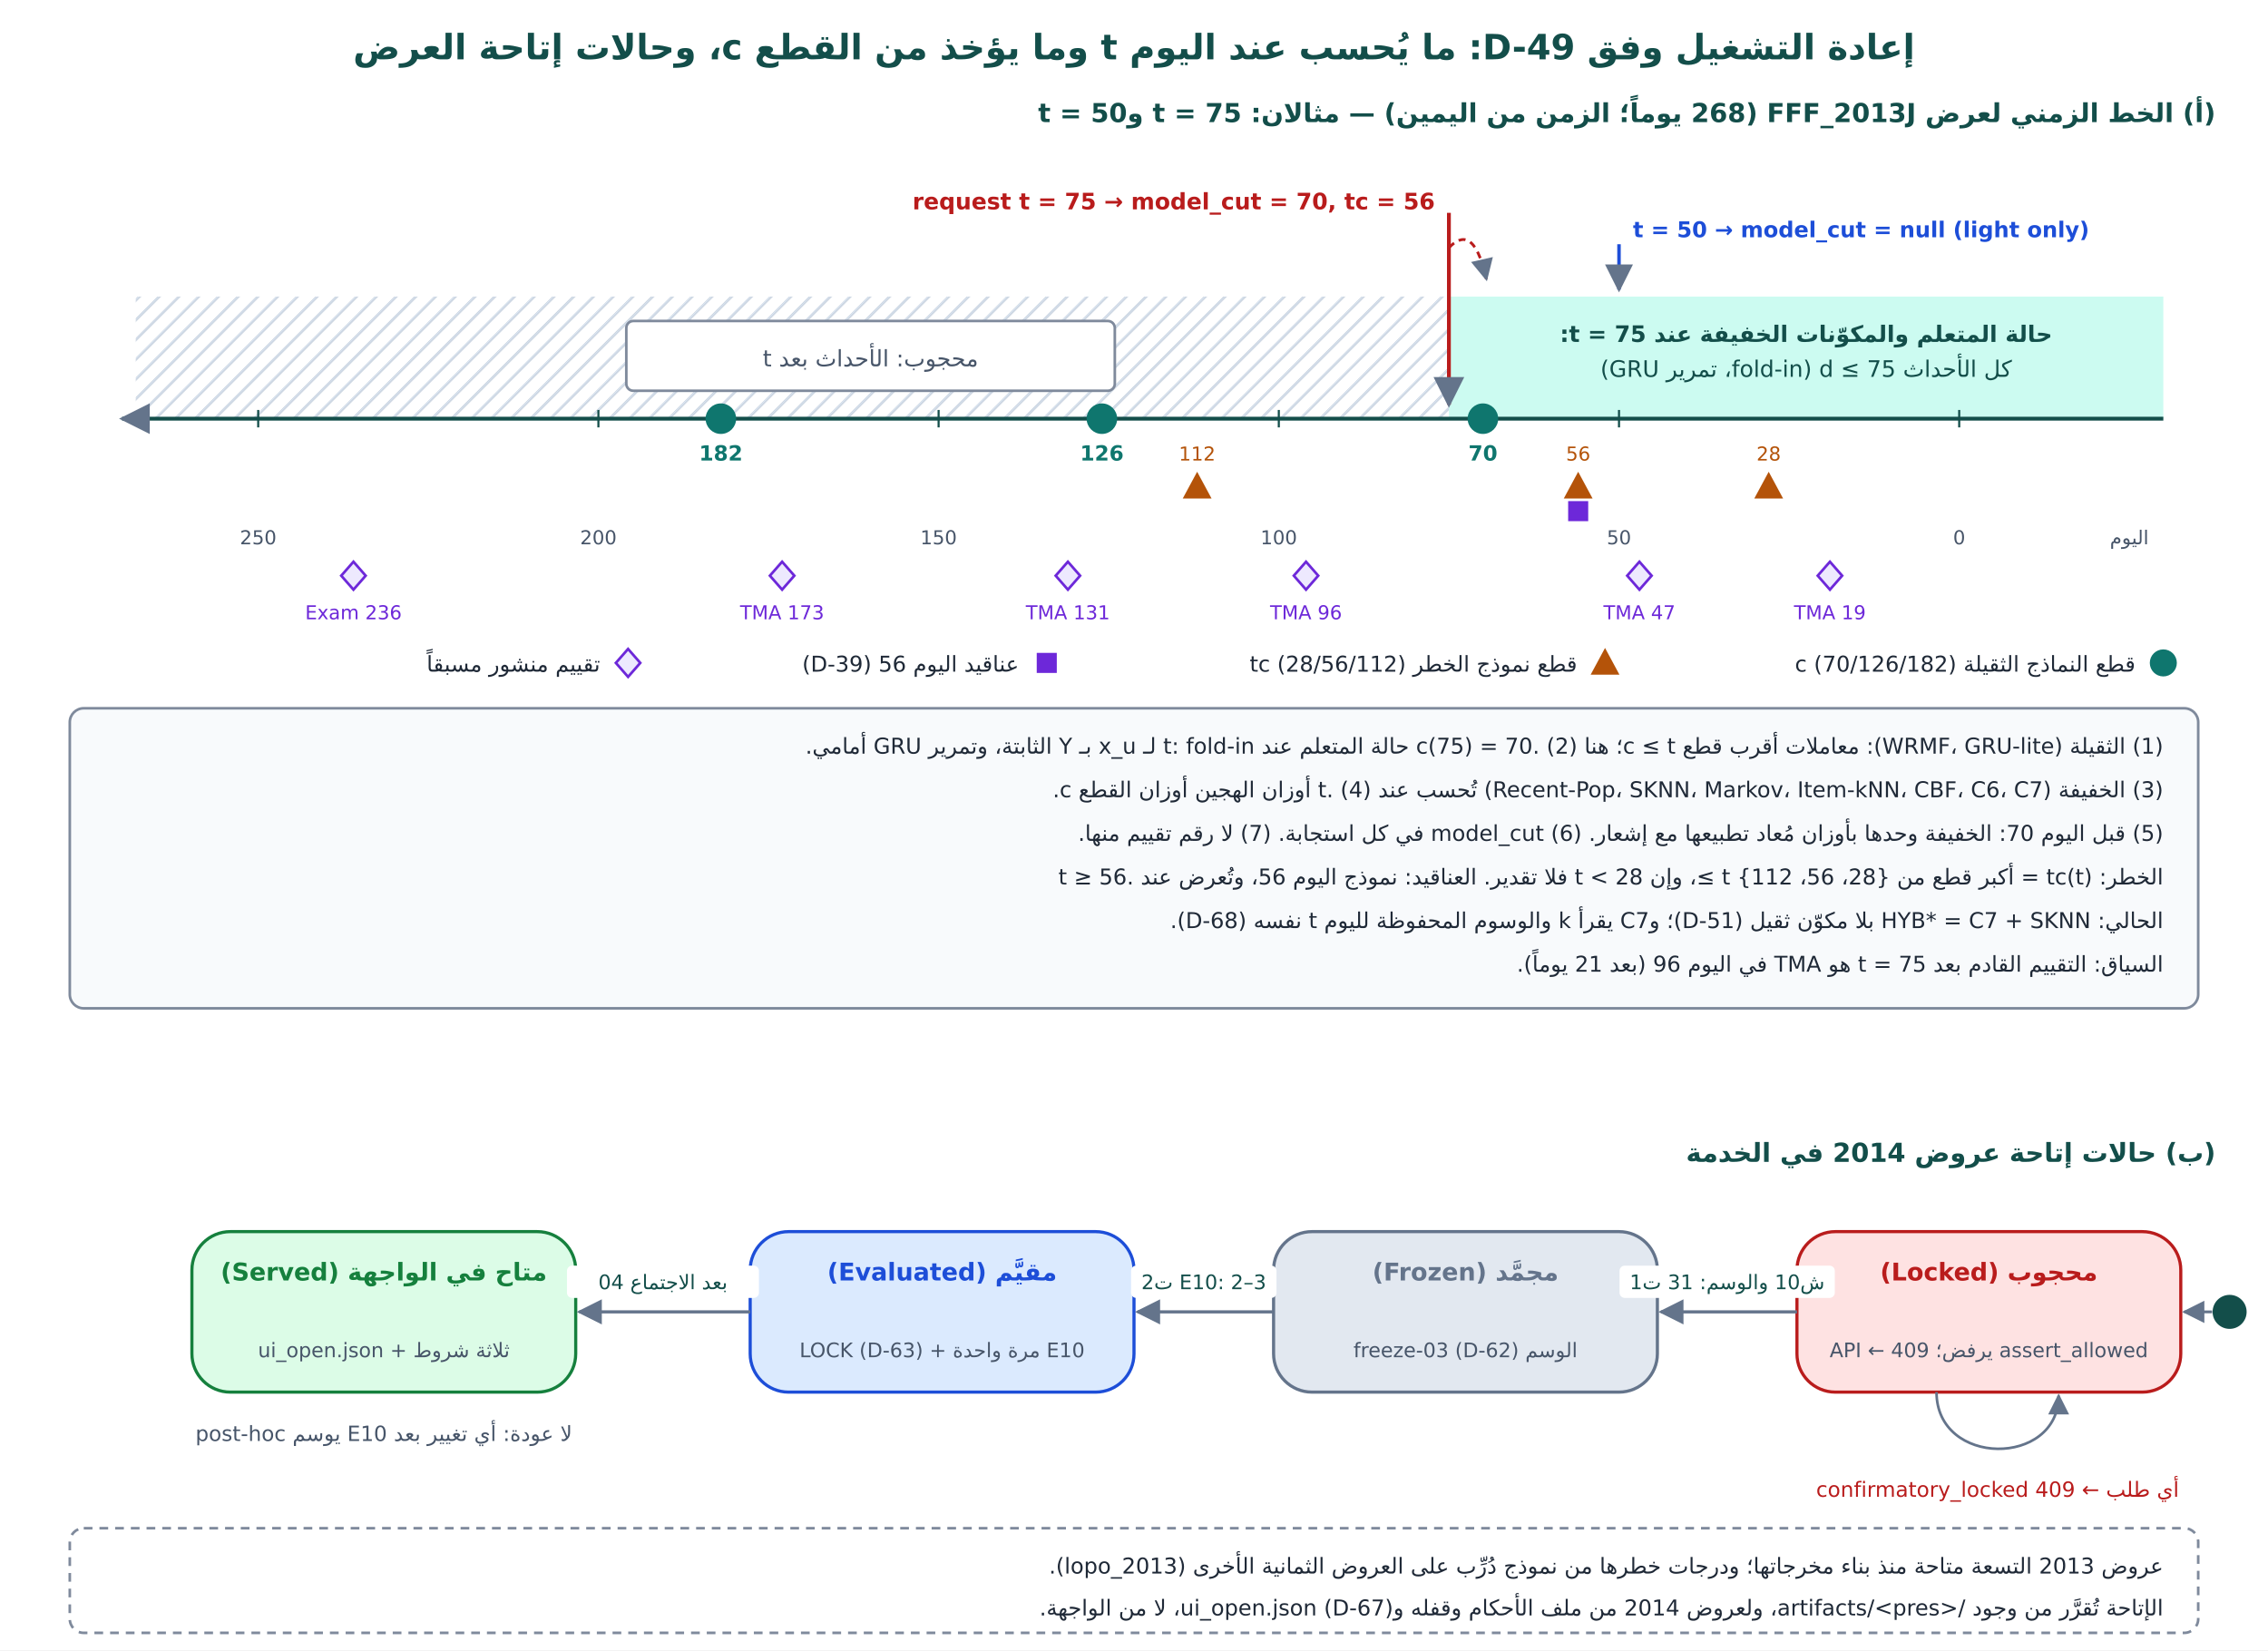
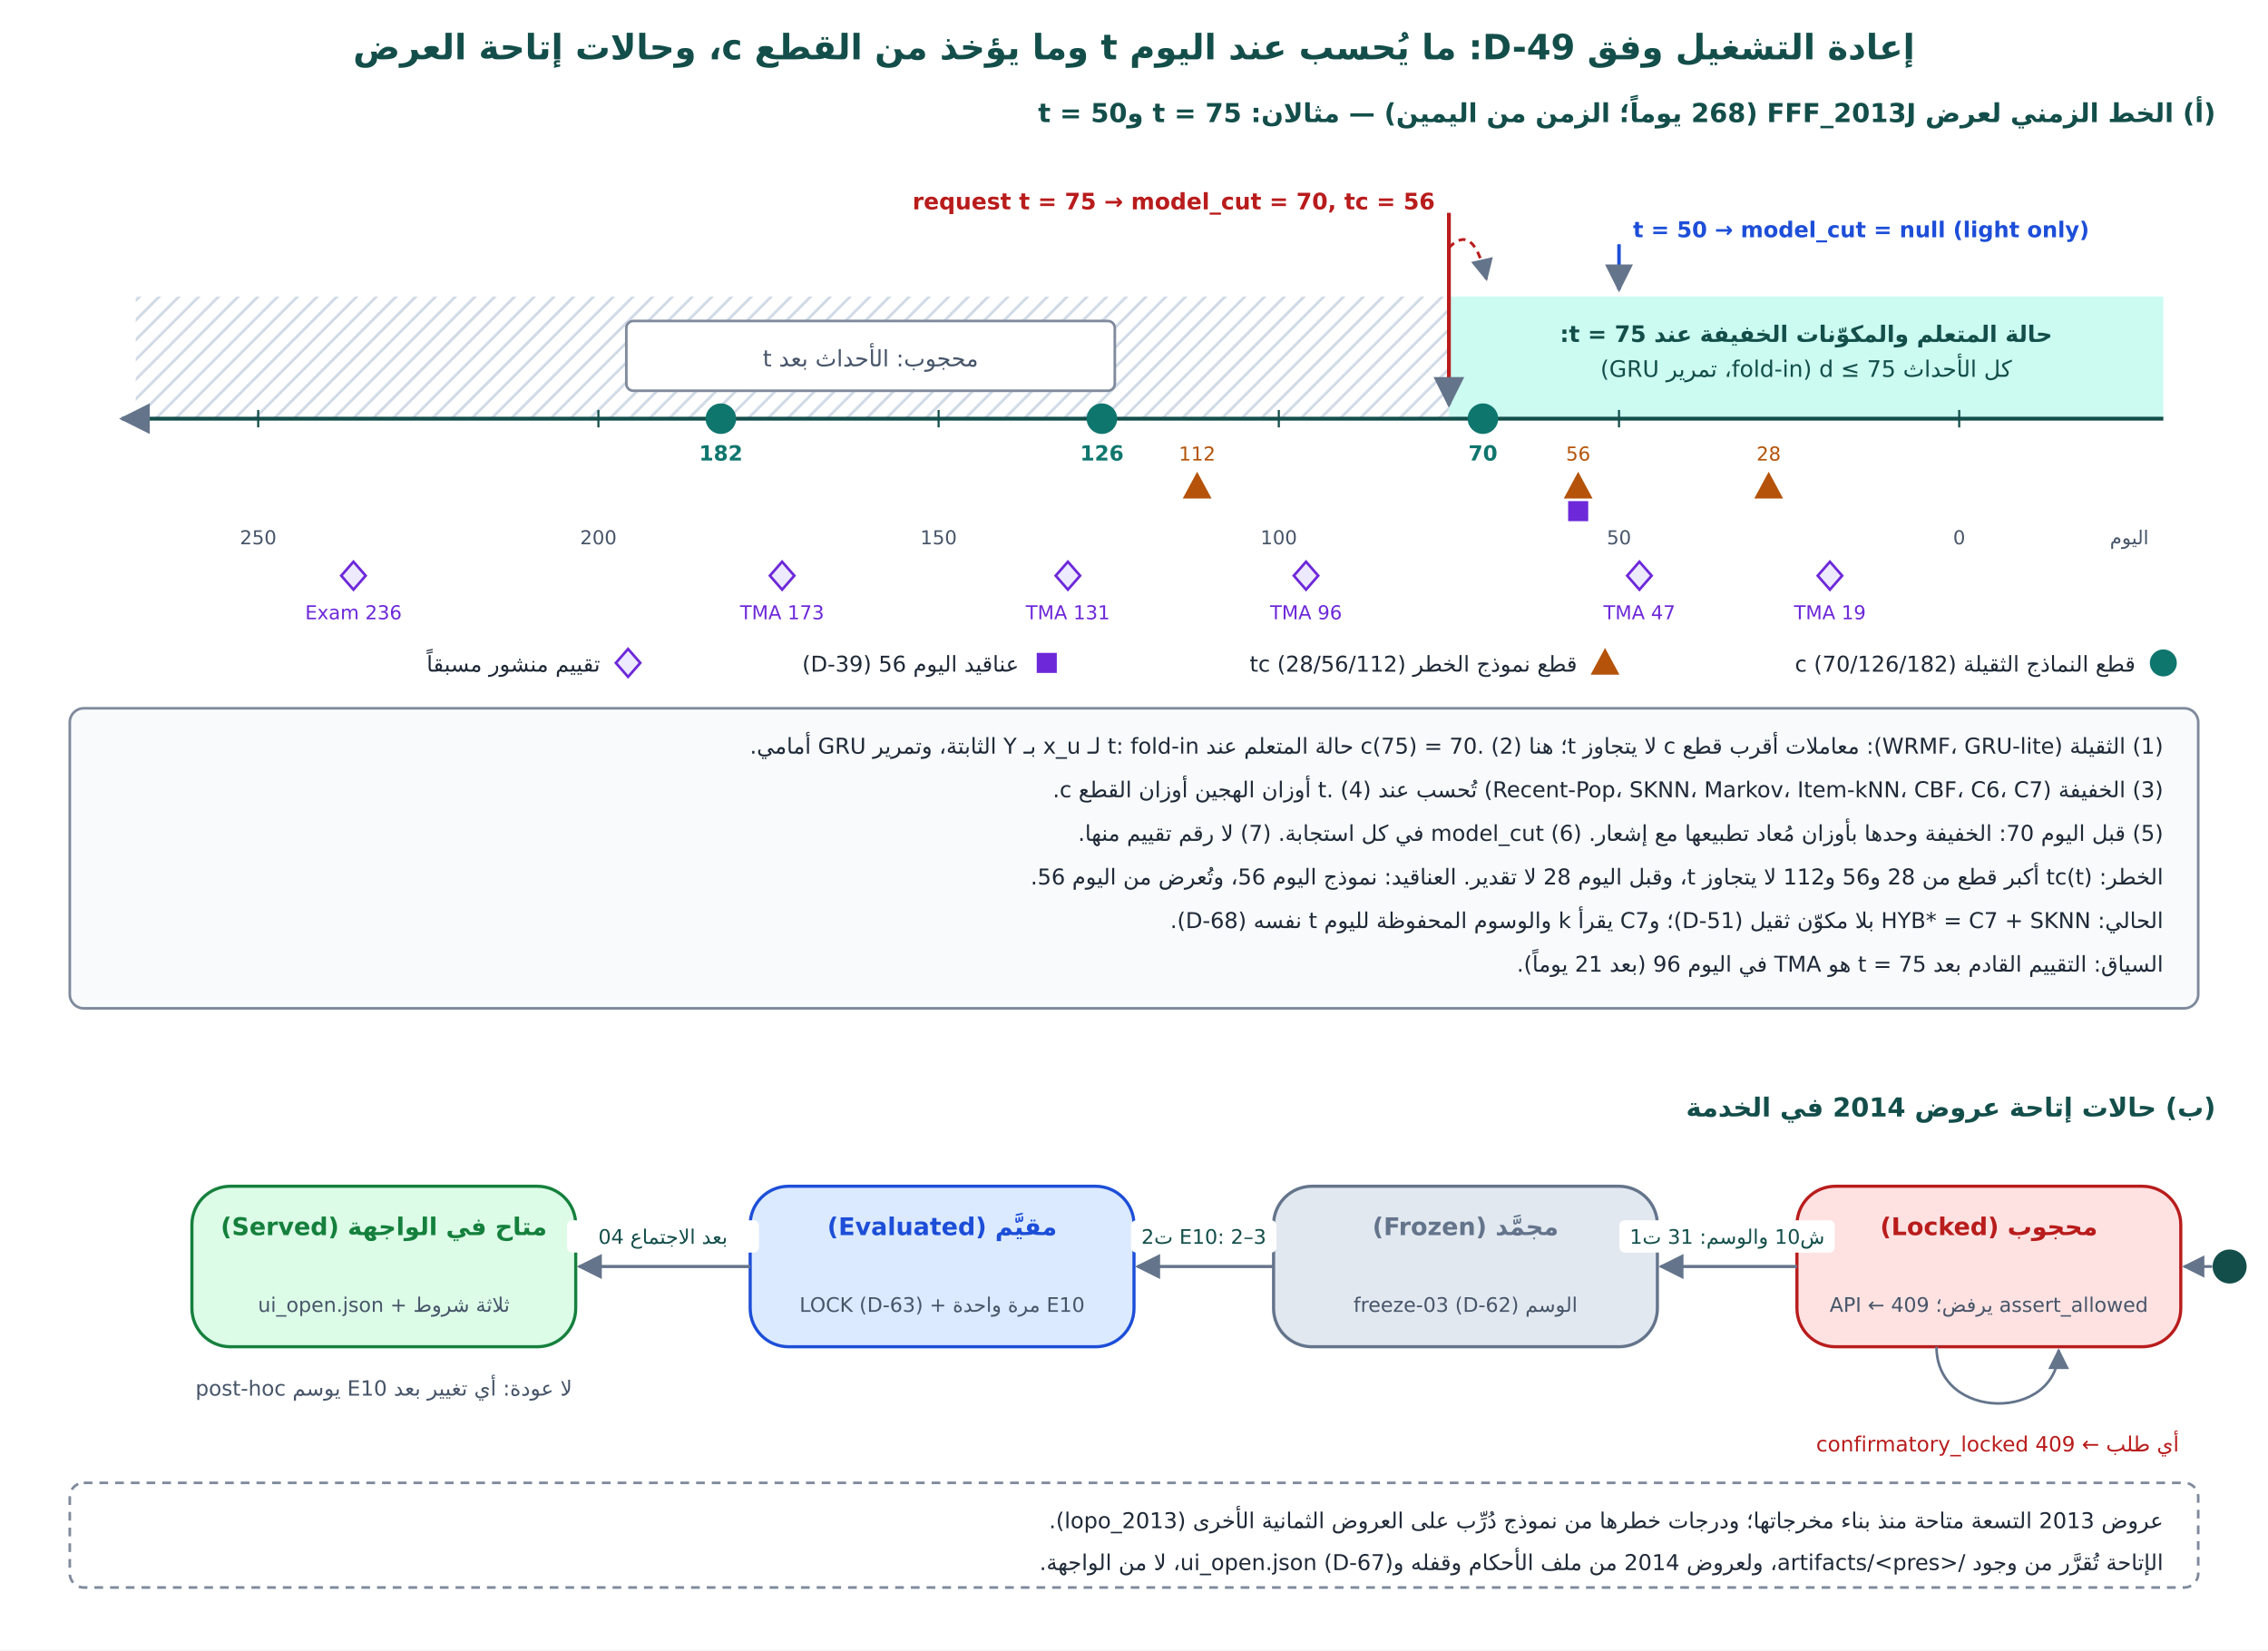
<svg xmlns="http://www.w3.org/2000/svg" width="1300" height="946" viewBox="0 0 1300 946" font-family="DejaVu Sans, Arial, sans-serif">
  <defs>
    <marker id="arr" viewBox="0 0 10 10" refX="9" refY="5" markerWidth="8" markerHeight="8" orient="auto-start-reverse">
      <path d="M0,0 L10,5 L0,10 z" fill="#64748B" />
    </marker>
    <marker id="arrs" viewBox="0 0 10 10" refX="1" refY="5" markerWidth="8" markerHeight="8" orient="auto-start-reverse">
      <path d="M0,0 L10,5 L0,10 z" fill="#64748B" />
    </marker>
    <marker id="arrp" viewBox="0 0 10 10" refX="9" refY="5" markerWidth="8" markerHeight="8" orient="auto-start-reverse">
      <path d="M0,0 L10,5 L0,10 z" fill="#0F766E" />
    </marker>
    <marker id="arra" viewBox="0 0 10 10" refX="9" refY="5" markerWidth="8" markerHeight="8" orient="auto-start-reverse">
      <path d="M0,0 L10,5 L0,10 z" fill="#B45309" />
    </marker>
    <marker id="open" viewBox="0 0 12 12" refX="11" refY="6" markerWidth="10" markerHeight="10" orient="auto-start-reverse">
      <path d="M0,0 L11,6 L0,12" fill="none" stroke="#64748B" stroke-width="1.5" />
    </marker>
  </defs>
  <rect x="0" y="0" width="1300" height="946" fill="#ffffff" />
  <text x="650" y="34" font-family="DejaVu Sans, Arial, sans-serif" font-size="20" font-weight="bold" fill="#134E4A" text-anchor="middle" direction="rtl">إعادة التشغيل وفق D-49: ما يُحسب عند اليوم t وما يؤخذ من القطع c، وحالات إتاحة العرض</text>
  <text x="1270" y="70" font-family="DejaVu Sans, Arial, sans-serif" font-size="15" font-weight="bold" fill="#134E4A" text-anchor="start" direction="rtl">(أ) الخط الزمني لعرض FFF_2013J (268 يوماً؛ الزمن من اليمين) — مثالان: t = 75 وt = 50</text>
  <rect x="830.5" y="170" width="409.5" height="70" rx="0" fill="#CCFBF1" stroke="none" stroke-width="1.5" />
  <text x="1035.25" y="196" font-family="DejaVu Sans, Arial, sans-serif" font-size="13" font-weight="bold" fill="#134E4A" text-anchor="middle" direction="rtl">حالة المتعلم والمكوّنات الخفيفة عند t = 75:</text>
  <text x="1035.25" y="216" font-family="DejaVu Sans, Arial, sans-serif" font-size="13" font-weight="normal" fill="#134E4A" text-anchor="middle" direction="rtl">كل الأحداث ‎d ‎≤‎ 75 (fold-in‎، تمرير GRU)</text>
  <pattern id="hatch" width="8" height="8" patternUnits="userSpaceOnUse" patternTransform="rotate(45)">
    <line x1="0" y1="0" x2="0" y2="8" stroke="#CBD5E1" stroke-width="3" />
  </pattern>
  <rect x="77.8" y="170" width="752.7" height="70" fill="url(#hatch)" />
  <rect x="359.0" y="184" width="280" height="40" rx="4" fill="#fff" stroke="#7F8A9C" stroke-width="1.5" />
  <text x="499.0" y="210" font-family="DejaVu Sans, Arial, sans-serif" font-size="13" font-weight="normal" fill="#475569" text-anchor="middle" direction="rtl">محجوب: الأحداث بعد t</text>
  <line x1="1240.0" y1="240" x2="70.0" y2="240" stroke="#134E4A" stroke-width="2.2" marker-end="url(#arr)" />
  <line x1="1123.0" y1="235" x2="1123.0" y2="245" stroke="#134E4A" stroke-width="1.2" />
  <text x="1123.0" y="312" font-family="DejaVu Sans, Arial, sans-serif" font-size="11" font-weight="normal" fill="#475569" text-anchor="middle">0</text>
  <line x1="928.0" y1="235" x2="928.0" y2="245" stroke="#134E4A" stroke-width="1.2" />
  <text x="928.0" y="312" font-family="DejaVu Sans, Arial, sans-serif" font-size="11" font-weight="normal" fill="#475569" text-anchor="middle">50</text>
  <line x1="733.0" y1="235" x2="733.0" y2="245" stroke="#134E4A" stroke-width="1.2" />
  <text x="733.0" y="312" font-family="DejaVu Sans, Arial, sans-serif" font-size="11" font-weight="normal" fill="#475569" text-anchor="middle">100</text>
  <line x1="538.0" y1="235" x2="538.0" y2="245" stroke="#134E4A" stroke-width="1.2" />
  <text x="538.0" y="312" font-family="DejaVu Sans, Arial, sans-serif" font-size="11" font-weight="normal" fill="#475569" text-anchor="middle">150</text>
  <line x1="343.0" y1="235" x2="343.0" y2="245" stroke="#134E4A" stroke-width="1.2" />
  <text x="343.0" y="312" font-family="DejaVu Sans, Arial, sans-serif" font-size="11" font-weight="normal" fill="#475569" text-anchor="middle">200</text>
  <line x1="148.0" y1="235" x2="148.0" y2="245" stroke="#134E4A" stroke-width="1.2" />
  <text x="148.0" y="312" font-family="DejaVu Sans, Arial, sans-serif" font-size="11" font-weight="normal" fill="#475569" text-anchor="middle">250</text>
  <text x="1220.5" y="312" font-family="DejaVu Sans, Arial, sans-serif" font-size="11" font-weight="normal" fill="#475569" text-anchor="middle" direction="rtl">اليوم</text>
  <circle cx="850.0" cy="240" r="8" fill="#0F766E" stroke="#0F766E" stroke-width="1.5" />
  <text x="850.0" y="264" font-family="DejaVu Sans, Arial, sans-serif" font-size="12" font-weight="bold" fill="#0F766E" text-anchor="middle">70</text>
  <circle cx="631.6" cy="240" r="8" fill="#0F766E" stroke="#0F766E" stroke-width="1.5" />
  <text x="631.6" y="264" font-family="DejaVu Sans, Arial, sans-serif" font-size="12" font-weight="bold" fill="#0F766E" text-anchor="middle">126</text>
  <circle cx="413.2" cy="240" r="8" fill="#0F766E" stroke="#0F766E" stroke-width="1.5" />
  <text x="413.2" y="264" font-family="DejaVu Sans, Arial, sans-serif" font-size="12" font-weight="bold" fill="#0F766E" text-anchor="middle">182</text>
  <polygon points="1013.8,272 1006.8,285 1020.8,285" fill="#B45309" stroke="#B45309" stroke-width="1.5" />
  <text x="1013.8" y="264" font-family="DejaVu Sans, Arial, sans-serif" font-size="11" font-weight="normal" fill="#B45309" text-anchor="middle">28</text>
  <polygon points="904.6,272 897.6,285 911.6,285" fill="#B45309" stroke="#B45309" stroke-width="1.5" />
  <text x="904.6" y="264" font-family="DejaVu Sans, Arial, sans-serif" font-size="11" font-weight="normal" fill="#B45309" text-anchor="middle">56</text>
  <polygon points="686.2,272 679.2,285 693.2,285" fill="#B45309" stroke="#B45309" stroke-width="1.5" />
  <text x="686.2" y="264" font-family="DejaVu Sans, Arial, sans-serif" font-size="11" font-weight="normal" fill="#B45309" text-anchor="middle">112</text>
  <rect x="899.6" y="288" width="10" height="10" rx="0" fill="#6D28D9" stroke="#6D28D9" stroke-width="1.5" />
  <polygon points="1048.9,322 1055.9,330 1048.9,338 1041.9,330" fill="#EDE9FE" stroke="#6D28D9" stroke-width="1.5" />
  <text x="1048.9" y="355" font-family="DejaVu Sans, Arial, sans-serif" font-size="11" font-weight="normal" fill="#6D28D9" text-anchor="middle">TMA 19</text>
  <polygon points="939.7,322 946.7,330 939.7,338 932.7,330" fill="#EDE9FE" stroke="#6D28D9" stroke-width="1.5" />
  <text x="939.7" y="355" font-family="DejaVu Sans, Arial, sans-serif" font-size="11" font-weight="normal" fill="#6D28D9" text-anchor="middle">TMA 47</text>
  <polygon points="748.6,322 755.6,330 748.6,338 741.6,330" fill="#EDE9FE" stroke="#6D28D9" stroke-width="1.5" />
  <text x="748.6" y="355" font-family="DejaVu Sans, Arial, sans-serif" font-size="11" font-weight="normal" fill="#6D28D9" text-anchor="middle">TMA 96</text>
  <polygon points="612.1,322 619.1,330 612.1,338 605.1,330" fill="#EDE9FE" stroke="#6D28D9" stroke-width="1.5" />
  <text x="612.1" y="355" font-family="DejaVu Sans, Arial, sans-serif" font-size="11" font-weight="normal" fill="#6D28D9" text-anchor="middle">TMA 131</text>
  <polygon points="448.3,322 455.3,330 448.3,338 441.3,330" fill="#EDE9FE" stroke="#6D28D9" stroke-width="1.5" />
  <text x="448.3" y="355" font-family="DejaVu Sans, Arial, sans-serif" font-size="11" font-weight="normal" fill="#6D28D9" text-anchor="middle">TMA 173</text>
  <polygon points="202.6,322 209.6,330 202.6,338 195.6,330" fill="#EDE9FE" stroke="#6D28D9" stroke-width="1.5" />
  <text x="202.6" y="355" font-family="DejaVu Sans, Arial, sans-serif" font-size="11" font-weight="normal" fill="#6D28D9" text-anchor="middle">Exam 236</text>
  <line x1="830.5" y1="122" x2="830.5" y2="232" stroke="#B91C1C" stroke-width="2.2" marker-end="url(#arr)" />
  <text x="822.5" y="120" font-family="DejaVu Sans, Arial, sans-serif" font-size="13" font-weight="bold" fill="#B91C1C" text-anchor="end">request t = 75 → model_cut = 70, tc = 56</text>
  <path d="M830.5,142 C838.3,134 846.1,134 852.0,160" fill="none" stroke="#B91C1C" stroke-width="1.6" stroke-dasharray="4 3" marker-end="url(#arr)" />
  <line x1="928.0" y1="140" x2="928.0" y2="166" stroke="#1D4ED8" stroke-width="2" marker-end="url(#arr)" />
  <text x="936.0" y="136" font-family="DejaVu Sans, Arial, sans-serif" font-size="12.5" font-weight="bold" fill="#1D4ED8" text-anchor="start">t = 50 → model_cut = null (light only)</text>
  <circle cx="1240" cy="380" r="7" fill="#0F766E" stroke="#0F766E" stroke-width="1.5" />
  <text x="1224" y="385" font-family="DejaVu Sans, Arial, sans-serif" font-size="12.5" font-weight="normal" fill="#1F2937" text-anchor="start" direction="rtl">قطع النماذج الثقيلة c (70/126/182)</text>
  <polygon points="920,373 913,386 927,386" fill="#B45309" stroke="#B45309" stroke-width="1.5" />
  <text x="904" y="385" font-family="DejaVu Sans, Arial, sans-serif" font-size="12.5" font-weight="normal" fill="#1F2937" text-anchor="start" direction="rtl">قطع نموذج الخطر tc (28/56/112)</text>
  <rect x="595" y="375" width="10" height="10" rx="0" fill="#6D28D9" stroke="#6D28D9" stroke-width="1.5" />
  <text x="584" y="385" font-family="DejaVu Sans, Arial, sans-serif" font-size="12.5" font-weight="normal" fill="#1F2937" text-anchor="start" direction="rtl">عناقيد اليوم 56 (D-39)</text>
  <polygon points="360,372 367,380 360,388 353,380" fill="#EDE9FE" stroke="#6D28D9" stroke-width="1.5" />
  <text x="344" y="385" font-family="DejaVu Sans, Arial, sans-serif" font-size="12.5" font-weight="normal" fill="#1F2937" text-anchor="start" direction="rtl">تقييم منشور مسبقاً</text>
  <rect x="40" y="406" width="1220" height="172" rx="8" fill="#F8FAFC" stroke="#7F8A9C" stroke-width="1.5" />
-   <text x="1240" y="432" font-family="DejaVu Sans, Arial, sans-serif" font-size="12.5" font-weight="normal" fill="#1F2937" text-anchor="start" direction="rtl">(1) الثقيلة (WRMF، GRU-lite): معاملات أقرب قطع ‎c ‎≤‎ t‎؛ هنا c(75) = 70. (2) حالة المتعلم عند t: fold-in لـ x_u بـ Y الثابتة، وتمرير GRU أمامي.</text>
+   <text x="1240" y="432" font-family="DejaVu Sans, Arial, sans-serif" font-size="12.5" font-weight="normal" fill="#1F2937" text-anchor="start" direction="rtl">(1) الثقيلة (WRMF، GRU-lite): معاملات أقرب قطع c لا يتجاوز t؛ هنا c(75) = 70. (2) حالة المتعلم عند t: fold-in لـ x_u بـ Y الثابتة، وتمرير GRU أمامي.</text>
  <text x="1240" y="457" font-family="DejaVu Sans, Arial, sans-serif" font-size="12.5" font-weight="normal" fill="#1F2937" text-anchor="start" direction="rtl">(3) الخفيفة (Recent-Pop، SKNN، Markov، Item-kNN، CBF، C6، C7) تُحسب عند t. (4) أوزان الهجين أوزان القطع c.</text>
  <text x="1240" y="482" font-family="DejaVu Sans, Arial, sans-serif" font-size="12.5" font-weight="normal" fill="#1F2937" text-anchor="start" direction="rtl">(5) قبل اليوم 70: الخفيفة وحدها بأوزان مُعاد تطبيعها مع إشعار. (6) model_cut في كل استجابة. (7) لا رقم تقييم منها.</text>
-   <text x="1240" y="507" font-family="DejaVu Sans, Arial, sans-serif" font-size="12.5" font-weight="normal" fill="#1F2937" text-anchor="start" direction="rtl">الخطر: tc(t) = أكبر قطع من {28، 56، ‎112} ‎≤‎ t‎، وإن ‎t ‎&lt;‎ 28‎ فلا تقدير. العناقيد: نموذج اليوم 56، وتُعرض عند ‎t ‎≥‎ 56.‎</text>
+   <text x="1240" y="507" font-family="DejaVu Sans, Arial, sans-serif" font-size="12.5" font-weight="normal" fill="#1F2937" text-anchor="start" direction="rtl">الخطر: tc(t) أكبر قطع من 28 و56 و112 لا يتجاوز t، وقبل اليوم 28 لا تقدير. العناقيد: نموذج اليوم 56، وتُعرض من اليوم 56.</text>
  <text x="1240" y="532" font-family="DejaVu Sans, Arial, sans-serif" font-size="12.5" font-weight="normal" fill="#1F2937" text-anchor="start" direction="rtl">الحالي: HYB* = C7 + SKNN بلا مكوّن ثقيل (D-51)؛ وC7 يقرأ k والوسوم المحفوظة لليوم t نفسه (D-68).</text>
  <text x="1240" y="557" font-family="DejaVu Sans, Arial, sans-serif" font-size="12.5" font-weight="normal" fill="#1F2937" text-anchor="start" direction="rtl">السياق: التقييم القادم بعد t = 75 هو TMA في اليوم 96 (بعد 21 يوماً).</text>
-   <text x="1270" y="666" font-family="DejaVu Sans, Arial, sans-serif" font-size="15" font-weight="bold" fill="#134E4A" text-anchor="start" direction="rtl">(ب) حالات إتاحة عروض 2014 في الخدمة</text>
-   <rect x="1030" y="706" width="220" height="92" rx="22" fill="#FEE2E2" stroke="#B91C1C" stroke-width="1.8" />
-   <text x="1140" y="734" font-family="DejaVu Sans, Arial, sans-serif" font-size="14" font-weight="bold" fill="#B91C1C" text-anchor="middle" direction="rtl">محجوب (Locked)</text>
-   <text x="1140" y="778" font-family="DejaVu Sans, Arial, sans-serif" font-size="11.5" font-weight="normal" fill="#475569" text-anchor="middle" direction="rtl">assert_allowed يرفض؛ API ← 409</text>
-   <rect x="730" y="706" width="220" height="92" rx="22" fill="#E2E8F0" stroke="#64748B" stroke-width="1.8" />
-   <text x="840" y="734" font-family="DejaVu Sans, Arial, sans-serif" font-size="14" font-weight="bold" fill="#64748B" text-anchor="middle" direction="rtl">مجمَّد (Frozen)</text>
-   <text x="840" y="778" font-family="DejaVu Sans, Arial, sans-serif" font-size="11.5" font-weight="normal" fill="#475569" text-anchor="middle" direction="rtl">الوسم freeze-03 (D-62)</text>
-   <rect x="430" y="706" width="220" height="92" rx="22" fill="#DBEAFE" stroke="#1D4ED8" stroke-width="1.8" />
-   <text x="540" y="734" font-family="DejaVu Sans, Arial, sans-serif" font-size="14" font-weight="bold" fill="#1D4ED8" text-anchor="middle" direction="rtl">مقيَّم (Evaluated)</text>
-   <text x="540" y="778" font-family="DejaVu Sans, Arial, sans-serif" font-size="11.5" font-weight="normal" fill="#475569" text-anchor="middle" direction="rtl">E10 مرة واحدة + LOCK (D-63)</text>
-   <rect x="110" y="706" width="220" height="92" rx="22" fill="#DCFCE7" stroke="#15803D" stroke-width="1.8" />
-   <text x="220" y="734" font-family="DejaVu Sans, Arial, sans-serif" font-size="14" font-weight="bold" fill="#15803D" text-anchor="middle" direction="rtl">متاح في الواجهة (Served)</text>
-   <text x="220" y="778" font-family="DejaVu Sans, Arial, sans-serif" font-size="11.5" font-weight="normal" fill="#475569" text-anchor="middle" direction="rtl">ثلاثة شروط + ui_open.json</text>
-   <circle cx="1278" cy="752" r="9" fill="#134E4A" stroke="#134E4A" stroke-width="1.5" />
-   <line x1="1268" y1="752" x2="1252" y2="752" stroke="#64748B" stroke-width="1.6" marker-end="url(#arr)" />
-   <line x1="1030" y1="752" x2="952" y2="752" stroke="#64748B" stroke-width="1.8" marker-end="url(#arr)" />
-   <rect x="928.305" y="725.5" width="123.39" height="18.5" rx="3" fill="#fff" stroke="#fff" stroke-width="0" />
-   <text x="990.0" y="739" font-family="DejaVu Sans, Arial, sans-serif" font-size="11.5" font-weight="normal" fill="#134E4A" text-anchor="middle" direction="rtl">ش10 والوسم: 31 ت1</text>
-   <line x1="730" y1="752" x2="652" y2="752" stroke="#64748B" stroke-width="1.8" marker-end="url(#arr)" />
-   <rect x="648.315" y="725.5" width="83.37" height="18.5" rx="3" fill="#fff" stroke="#fff" stroke-width="0" />
-   <text x="690.0" y="739" font-family="DejaVu Sans, Arial, sans-serif" font-size="11.5" font-weight="normal" fill="#134E4A" text-anchor="middle" direction="rtl">E10: 2–3 ت2</text>
-   <line x1="430" y1="752" x2="332" y2="752" stroke="#64748B" stroke-width="1.8" marker-end="url(#arr)" />
-   <rect x="324.975" y="725.5" width="110.05" height="18.5" rx="3" fill="#fff" stroke="#fff" stroke-width="0" />
-   <text x="380.0" y="739" font-family="DejaVu Sans, Arial, sans-serif" font-size="11.5" font-weight="normal" fill="#134E4A" text-anchor="middle" direction="rtl">بعد الاجتماع 04</text>
-   <path d="M1110,798 C1110,841 1180,841 1180,800" fill="none" stroke="#64748B" stroke-width="1.5" marker-end="url(#arr)" />
-   <text x="1145" y="858" font-family="DejaVu Sans, Arial, sans-serif" font-size="12" font-weight="normal" fill="#B91C1C" text-anchor="middle" direction="rtl">أي طلب ← 409 confirmatory_locked</text>
-   <text x="220" y="826" font-family="DejaVu Sans, Arial, sans-serif" font-size="12" font-weight="normal" fill="#475569" text-anchor="middle" direction="rtl">لا عودة: أي تغيير بعد E10 يوسم post-hoc</text>
-   <rect x="40" y="876" width="1220" height="60" rx="8" fill="#fff" stroke="#7F8A9C" stroke-width="1.5" stroke-dasharray="5 4" />
-   <text x="1240" y="902" font-family="DejaVu Sans, Arial, sans-serif" font-size="12.5" font-weight="normal" fill="#1F2937" text-anchor="start" direction="rtl">عروض 2013 التسعة متاحة منذ بناء مخرجاتها؛ ودرجات خطرها من نموذج دُرِّب على العروض الثمانية الأخرى (lopo_2013).</text>
-   <text x="1240" y="926" font-family="DejaVu Sans, Arial, sans-serif" font-size="12.5" font-weight="normal" fill="#1F2937" text-anchor="start" direction="rtl">الإتاحة تُقرَّر من وجود ‎artifacts/‎&lt;‎pres‎&gt;‎/‎، ولعروض 2014 من ملف الأحكام وقفله وui_open.json (D-67)، لا من الواجهة.</text>
+   <text x="1270" y="640" font-family="DejaVu Sans, Arial, sans-serif" font-size="15" font-weight="bold" fill="#134E4A" text-anchor="start" direction="rtl">(ب) حالات إتاحة عروض 2014 في الخدمة</text>
+   <rect x="1030" y="680" width="220" height="92" rx="22" fill="#FEE2E2" stroke="#B91C1C" stroke-width="1.8" />
+   <text x="1140" y="708" font-family="DejaVu Sans, Arial, sans-serif" font-size="14" font-weight="bold" fill="#B91C1C" text-anchor="middle" direction="rtl">محجوب (Locked)</text>
+   <text x="1140" y="752" font-family="DejaVu Sans, Arial, sans-serif" font-size="11.5" font-weight="normal" fill="#475569" text-anchor="middle" direction="rtl">assert_allowed يرفض؛ API ← 409</text>
+   <rect x="730" y="680" width="220" height="92" rx="22" fill="#E2E8F0" stroke="#64748B" stroke-width="1.8" />
+   <text x="840" y="708" font-family="DejaVu Sans, Arial, sans-serif" font-size="14" font-weight="bold" fill="#64748B" text-anchor="middle" direction="rtl">مجمَّد (Frozen)</text>
+   <text x="840" y="752" font-family="DejaVu Sans, Arial, sans-serif" font-size="11.5" font-weight="normal" fill="#475569" text-anchor="middle" direction="rtl">الوسم freeze-03 (D-62)</text>
+   <rect x="430" y="680" width="220" height="92" rx="22" fill="#DBEAFE" stroke="#1D4ED8" stroke-width="1.8" />
+   <text x="540" y="708" font-family="DejaVu Sans, Arial, sans-serif" font-size="14" font-weight="bold" fill="#1D4ED8" text-anchor="middle" direction="rtl">مقيَّم (Evaluated)</text>
+   <text x="540" y="752" font-family="DejaVu Sans, Arial, sans-serif" font-size="11.5" font-weight="normal" fill="#475569" text-anchor="middle" direction="rtl">E10 مرة واحدة + LOCK (D-63)</text>
+   <rect x="110" y="680" width="220" height="92" rx="22" fill="#DCFCE7" stroke="#15803D" stroke-width="1.8" />
+   <text x="220" y="708" font-family="DejaVu Sans, Arial, sans-serif" font-size="14" font-weight="bold" fill="#15803D" text-anchor="middle" direction="rtl">متاح في الواجهة (Served)</text>
+   <text x="220" y="752" font-family="DejaVu Sans, Arial, sans-serif" font-size="11.5" font-weight="normal" fill="#475569" text-anchor="middle" direction="rtl">ثلاثة شروط + ui_open.json</text>
+   <circle cx="1278" cy="726" r="9" fill="#134E4A" stroke="#134E4A" stroke-width="1.5" />
+   <line x1="1268" y1="726" x2="1252" y2="726" stroke="#64748B" stroke-width="1.6" marker-end="url(#arr)" />
+   <line x1="1030" y1="726" x2="952" y2="726" stroke="#64748B" stroke-width="1.8" marker-end="url(#arr)" />
+   <rect x="928.305" y="699.5" width="123.39" height="18.5" rx="3" fill="#fff" stroke="#fff" stroke-width="0" />
+   <text x="990.0" y="713" font-family="DejaVu Sans, Arial, sans-serif" font-size="11.5" font-weight="normal" fill="#134E4A" text-anchor="middle" direction="rtl">ش10 والوسم: 31 ت1</text>
+   <line x1="730" y1="726" x2="652" y2="726" stroke="#64748B" stroke-width="1.8" marker-end="url(#arr)" />
+   <rect x="648.315" y="699.5" width="83.37" height="18.5" rx="3" fill="#fff" stroke="#fff" stroke-width="0" />
+   <text x="690.0" y="713" font-family="DejaVu Sans, Arial, sans-serif" font-size="11.5" font-weight="normal" fill="#134E4A" text-anchor="middle" direction="rtl">E10: 2–3 ت2</text>
+   <line x1="430" y1="726" x2="332" y2="726" stroke="#64748B" stroke-width="1.8" marker-end="url(#arr)" />
+   <rect x="324.975" y="699.5" width="110.05" height="18.5" rx="3" fill="#fff" stroke="#fff" stroke-width="0" />
+   <text x="380.0" y="713" font-family="DejaVu Sans, Arial, sans-serif" font-size="11.5" font-weight="normal" fill="#134E4A" text-anchor="middle" direction="rtl">بعد الاجتماع 04</text>
+   <path d="M1110,772 C1110,815 1180,815 1180,774" fill="none" stroke="#64748B" stroke-width="1.5" marker-end="url(#arr)" />
+   <text x="1145" y="832" font-family="DejaVu Sans, Arial, sans-serif" font-size="12" font-weight="normal" fill="#B91C1C" text-anchor="middle" direction="rtl">أي طلب ← 409 confirmatory_locked</text>
+   <text x="220" y="800" font-family="DejaVu Sans, Arial, sans-serif" font-size="12" font-weight="normal" fill="#475569" text-anchor="middle" direction="rtl">لا عودة: أي تغيير بعد E10 يوسم post-hoc</text>
+   <rect x="40" y="850" width="1220" height="60" rx="8" fill="#fff" stroke="#7F8A9C" stroke-width="1.5" stroke-dasharray="5 4" />
+   <text x="1240" y="876" font-family="DejaVu Sans, Arial, sans-serif" font-size="12.5" font-weight="normal" fill="#1F2937" text-anchor="start" direction="rtl">عروض 2013 التسعة متاحة منذ بناء مخرجاتها؛ ودرجات خطرها من نموذج دُرِّب على العروض الثمانية الأخرى (lopo_2013).</text>
+   <text x="1240" y="900" font-family="DejaVu Sans, Arial, sans-serif" font-size="12.5" font-weight="normal" fill="#1F2937" text-anchor="start" direction="rtl">الإتاحة تُقرَّر من وجود ‎artifacts/‎&lt;‎pres‎&gt;‎/‎، ولعروض 2014 من ملف الأحكام وقفله وui_open.json (D-67)، لا من الواجهة.</text>
</svg>
